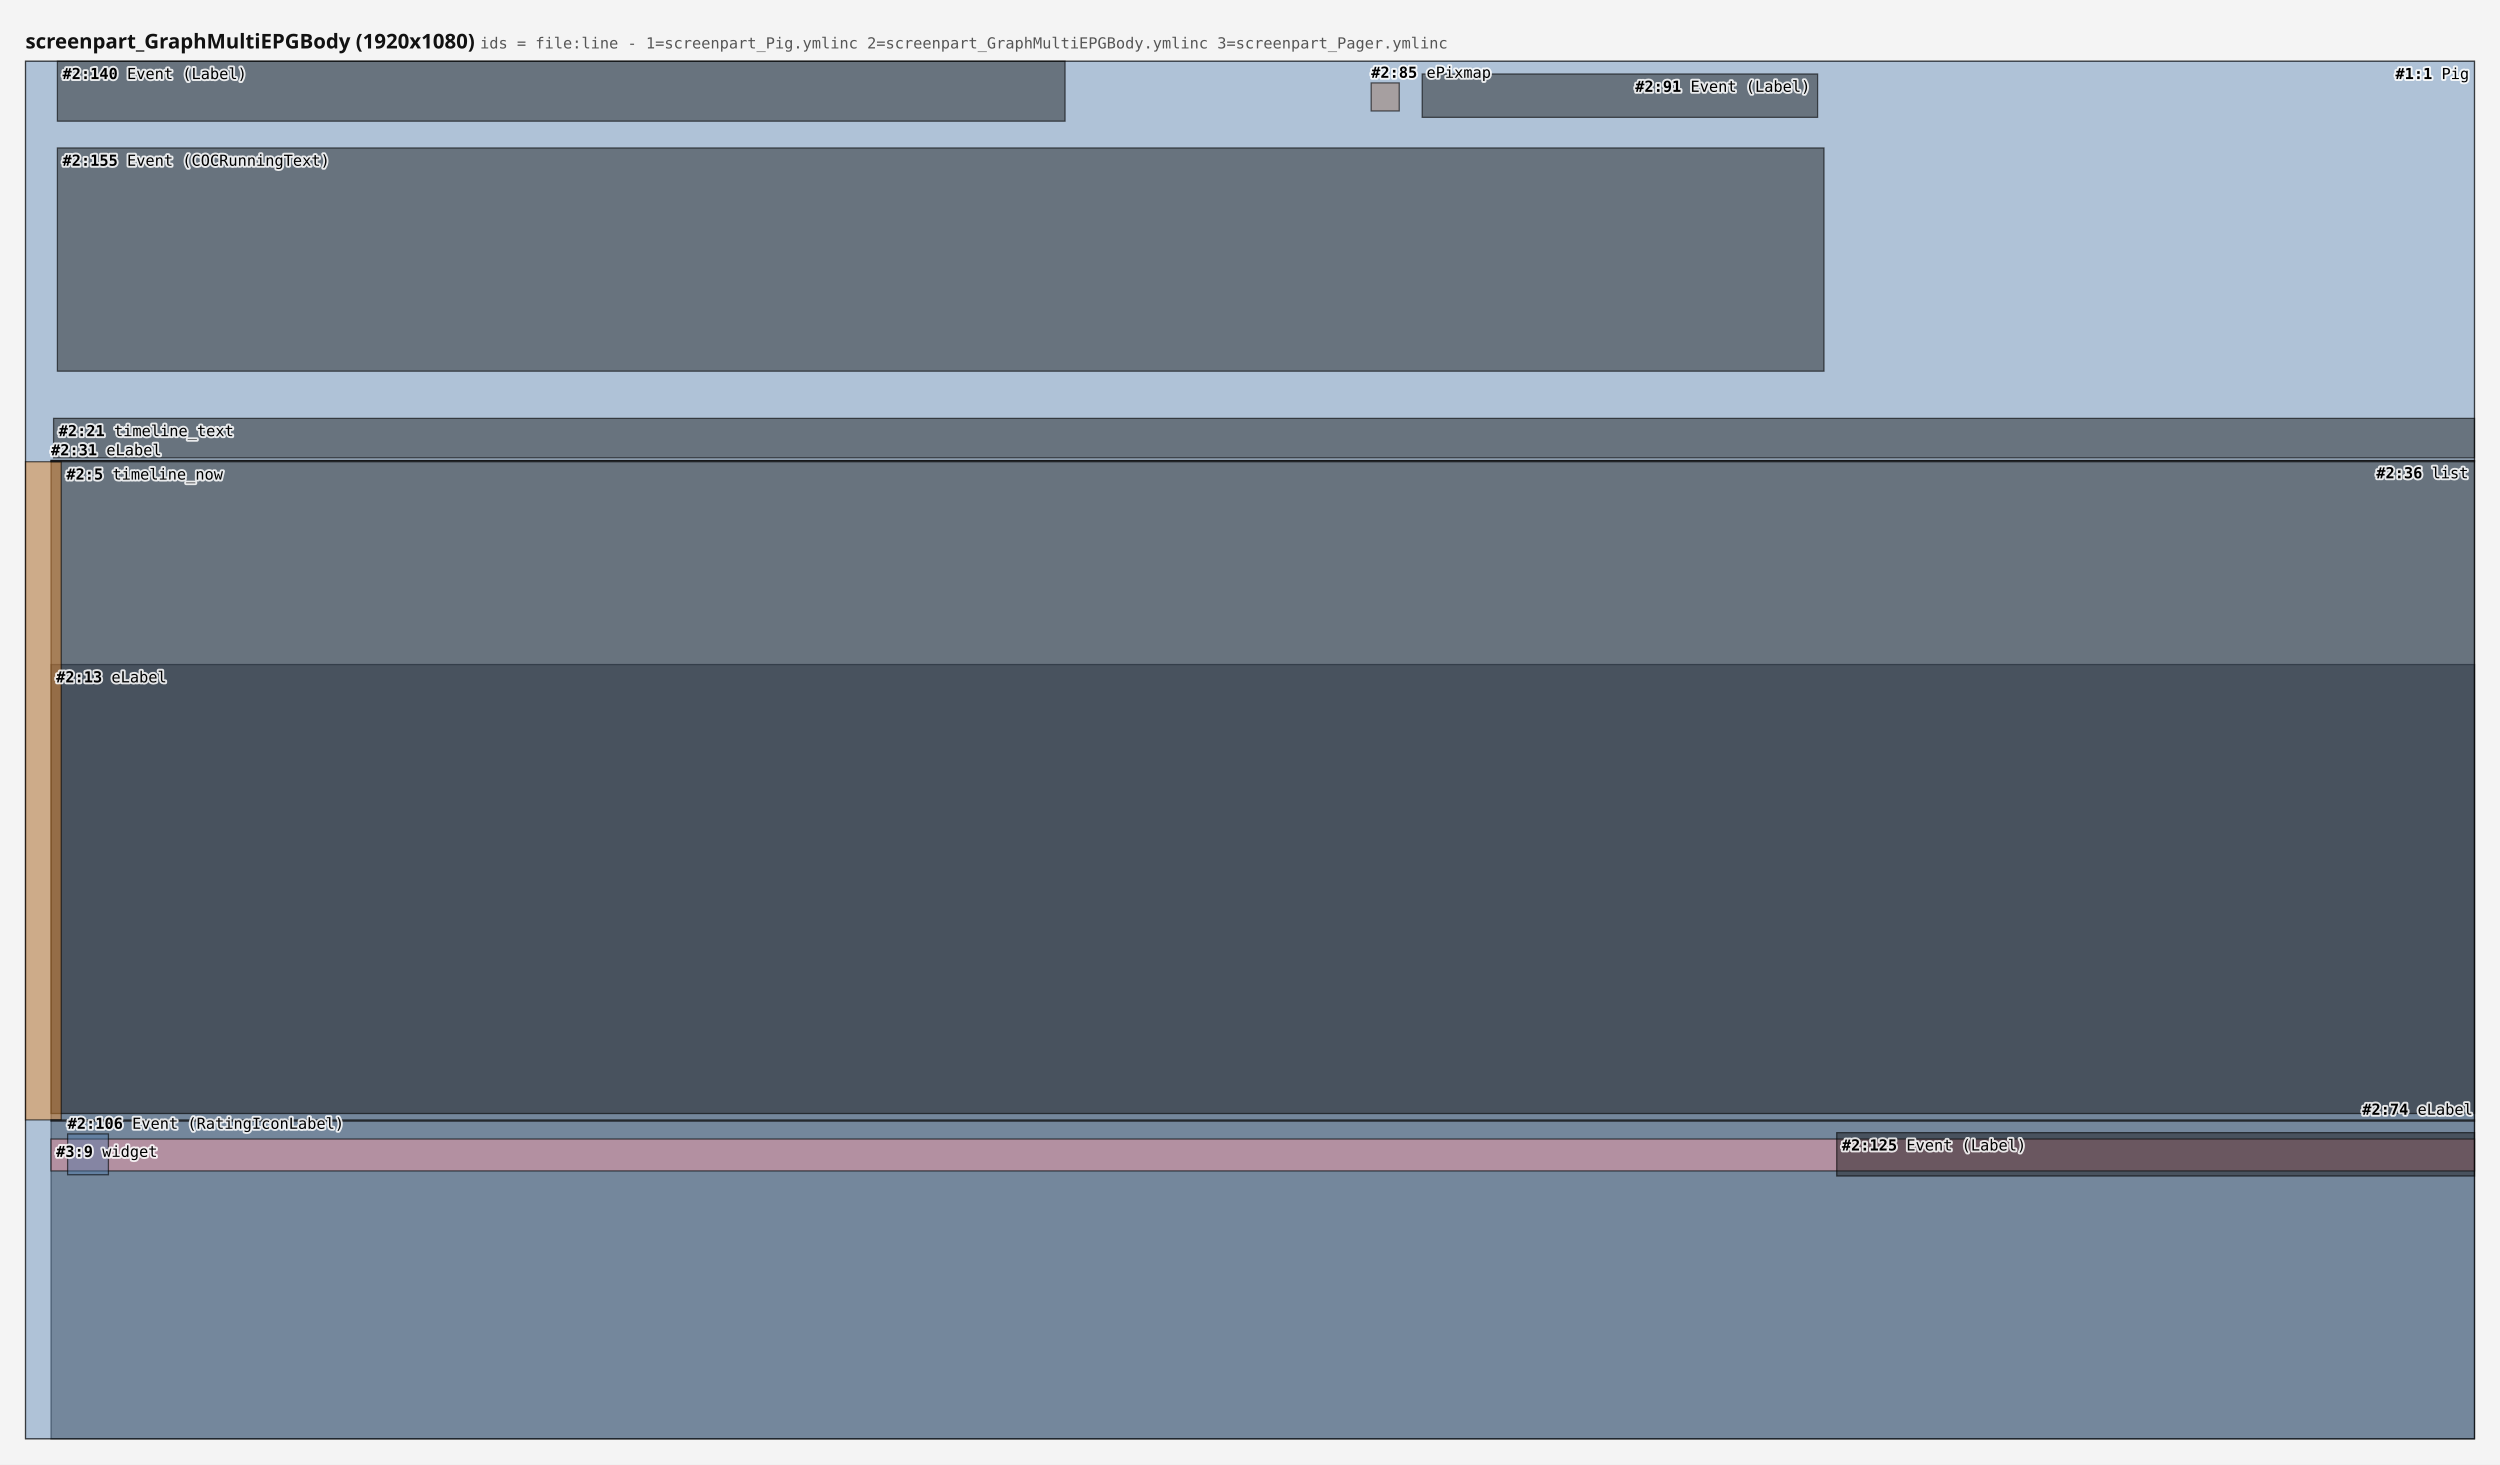
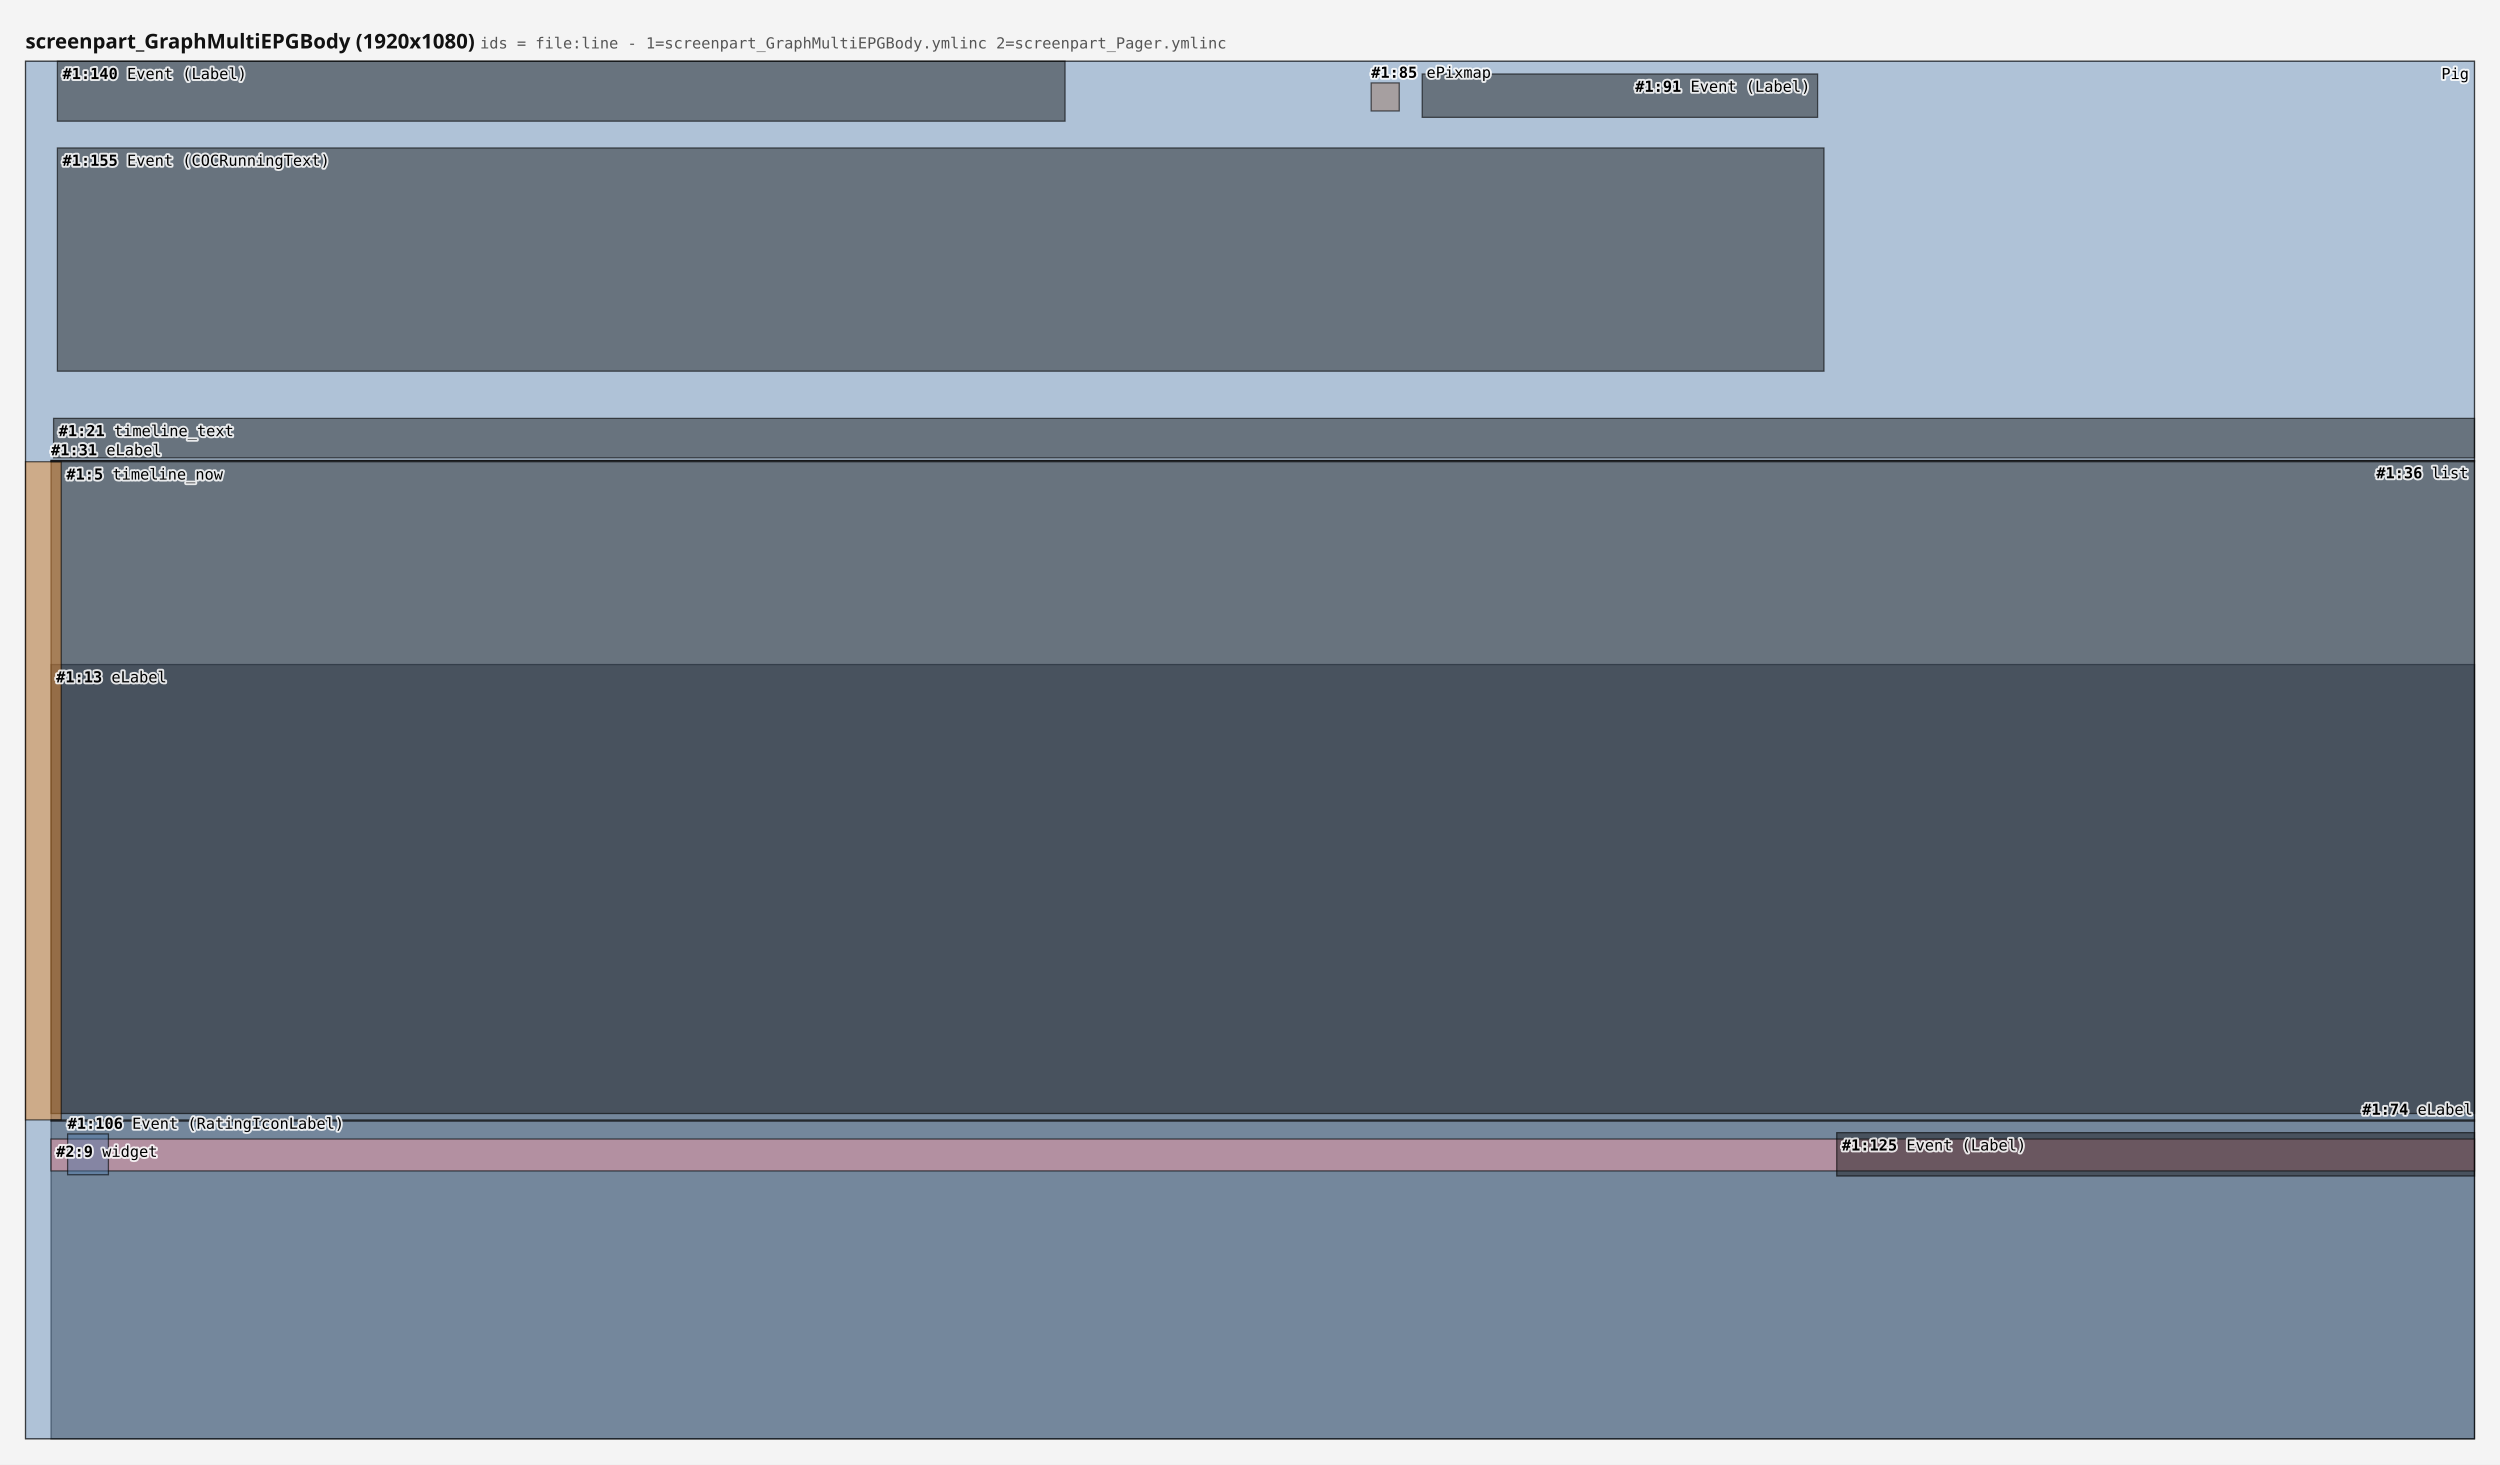
<svg xmlns="http://www.w3.org/2000/svg" width="1960" height="1148" viewBox="0 0 1960 1148">
  <rect x="0" y="0" width="1960" height="1148" fill="#f4f4f4" />
-   <text x="20" y="38" font-family="sans-serif" font-size="16" font-weight="bold" fill="#111111">screenpart_GraphMultiEPGBody (1920x1080) <tspan font-family="monospace" font-size="12" font-weight="normal" fill="#555555">ids = file:line - 1=screenpart_Pig.ymlinc  2=screenpart_GraphMultiEPGBody.ymlinc  3=screenpart_Pager.ymlinc</tspan>
+   <text x="20" y="38" font-family="sans-serif" font-size="16" font-weight="bold" fill="#111111">screenpart_GraphMultiEPGBody (1920x1080) <tspan font-family="monospace" font-size="12" font-weight="normal" fill="#555555">ids = file:line - 1=screenpart_GraphMultiEPGBody.ymlinc  2=screenpart_Pager.ymlinc</tspan>
  </text>
  <g data-screen="0" transform="translate(20,48)">
    <rect x="0" y="0" width="1920" height="1080" fill="#ffffff" stroke="#999999" stroke-width="1" />
    <rect data-ref="0:2" data-src="screenpart_GraphMultiEPGBody.ymlinc:13" x="20" y="473" width="1900" height="607" fill="#121212" fill-opacity="0.45" stroke="#000000" stroke-opacity="0.6" stroke-width="1" />
-     <rect data-ref="0:0" data-src="screenpart_Pig.ymlinc:1" x="0" y="0" width="1920" height="1080" fill="#4e79a7" fill-opacity="0.45" stroke="#000000" stroke-opacity="0.6" stroke-width="1" />
+     <rect data-ref="0:0" x="0" y="0" width="1920" height="1080" fill="#4e79a7" fill-opacity="0.45" stroke="#000000" stroke-opacity="0.6" stroke-width="1" />
    <rect data-ref="0:5" data-src="screenpart_GraphMultiEPGBody.ymlinc:36" x="20" y="313" width="1900" height="512" fill="#121212" fill-opacity="0.45" stroke="#000000" stroke-opacity="0.6" stroke-width="1" />
    <rect data-ref="0:7" data-src="screenpart_Pager.ymlinc:9" x="20" y="845" width="1900" height="25" fill="#ff9da7" fill-opacity="0.45" stroke="#000000" stroke-opacity="0.6" stroke-width="1" />
    <rect data-ref="0:9" data-src="screenpart_GraphMultiEPGBody.ymlinc:91" x="1095" y="10" width="310" height="34" fill="#121212" fill-opacity="0.45" stroke="#000000" stroke-opacity="0.6" stroke-width="1" />
    <rect data-ref="0:12" data-src="screenpart_GraphMultiEPGBody.ymlinc:140" x="25" y="0" width="790" height="47" fill="#121212" fill-opacity="0.45" stroke="#000000" stroke-opacity="0.6" stroke-width="1" />
    <rect data-ref="0:13" data-src="screenpart_GraphMultiEPGBody.ymlinc:155" x="25" y="68" width="1385" height="175" fill="#121212" fill-opacity="0.45" stroke="#000000" stroke-opacity="0.6" stroke-width="1" />
    <rect data-ref="0:10" data-src="screenpart_GraphMultiEPGBody.ymlinc:106" x="33" y="841" width="32" height="32" fill="#4e79a7" fill-opacity="0.45" stroke="#000000" stroke-opacity="0.6" stroke-width="1" />
    <rect data-ref="0:11" data-src="screenpart_GraphMultiEPGBody.ymlinc:125" x="1420" y="840" width="500" height="34" fill="#121212" fill-opacity="0.45" stroke="#000000" stroke-opacity="0.6" stroke-width="1" />
    <rect data-ref="0:1" data-src="screenpart_GraphMultiEPGBody.ymlinc:5" x="0" y="314" width="28" height="516" fill="#f28e2b" fill-opacity="0.45" stroke="#000000" stroke-opacity="0.6" stroke-width="1" />
    <rect data-ref="0:3" data-src="screenpart_GraphMultiEPGBody.ymlinc:21" x="22" y="280" width="1898" height="31" fill="#121212" fill-opacity="0.45" stroke="#000000" stroke-opacity="0.6" stroke-width="1" />
    <rect data-ref="0:8" data-src="screenpart_GraphMultiEPGBody.ymlinc:85" x="1055" y="17" width="22" height="22" fill="#9c755f" fill-opacity="0.45" stroke="#000000" stroke-opacity="0.6" stroke-width="1" />
    <rect data-ref="0:4" data-src="screenpart_GraphMultiEPGBody.ymlinc:31" x="20" y="313" width="1900" height="1" fill="#424242" fill-opacity="0.45" stroke="#000000" stroke-opacity="0.6" stroke-width="1" />
    <rect data-ref="0:6" data-src="screenpart_GraphMultiEPGBody.ymlinc:74" x="20" y="830" width="1900" height="1" fill="#424242" fill-opacity="0.45" stroke="#000000" stroke-opacity="0.6" stroke-width="1" />
    <g pointer-events="none" font-family="monospace" font-size="12" fill="#000000" stroke="#ffffff" stroke-width="3" stroke-opacity="0.85" stroke-linejoin="round" paint-order="stroke">
      <text x="24" y="487">
-         <tspan font-weight="bold">#2:13</tspan> eLabel</text>
-       <text x="1858" y="14">
-         <tspan font-weight="bold">#1:1</tspan> Pig</text>
+         <tspan font-weight="bold">#1:13</tspan> eLabel</text>
+       <text x="1894" y="14">Pig</text>
      <text x="1843" y="327">
-         <tspan font-weight="bold">#2:36</tspan> list</text>
+         <tspan font-weight="bold">#1:36</tspan> list</text>
      <text x="24" y="859">
-         <tspan font-weight="bold">#3:9</tspan> widget</text>
+         <tspan font-weight="bold">#2:9</tspan> widget</text>
      <text x="1262" y="24">
-         <tspan font-weight="bold">#2:91</tspan> Event (Label)</text>
+         <tspan font-weight="bold">#1:91</tspan> Event (Label)</text>
      <text x="29" y="14">
-         <tspan font-weight="bold">#2:140</tspan> Event (Label)</text>
+         <tspan font-weight="bold">#1:140</tspan> Event (Label)</text>
      <text x="29" y="82">
-         <tspan font-weight="bold">#2:155</tspan> Event (COCRunningText)</text>
+         <tspan font-weight="bold">#1:155</tspan> Event (COCRunningText)</text>
      <text x="33" y="837">
-         <tspan font-weight="bold">#2:106</tspan> Event (RatingIconLabel)</text>
+         <tspan font-weight="bold">#1:106</tspan> Event (RatingIconLabel)</text>
      <text x="1424" y="854">
-         <tspan font-weight="bold">#2:125</tspan> Event (Label)</text>
+         <tspan font-weight="bold">#1:125</tspan> Event (Label)</text>
      <text x="32" y="328">
-         <tspan font-weight="bold">#2:5</tspan> timeline_now</text>
+         <tspan font-weight="bold">#1:5</tspan> timeline_now</text>
      <text x="26" y="294">
-         <tspan font-weight="bold">#2:21</tspan> timeline_text</text>
+         <tspan font-weight="bold">#1:21</tspan> timeline_text</text>
      <text x="1055" y="13">
-         <tspan font-weight="bold">#2:85</tspan> ePixmap</text>
+         <tspan font-weight="bold">#1:85</tspan> ePixmap</text>
      <text x="20" y="309">
-         <tspan font-weight="bold">#2:31</tspan> eLabel</text>
+         <tspan font-weight="bold">#1:31</tspan> eLabel</text>
      <text x="1832" y="826">
-         <tspan font-weight="bold">#2:74</tspan> eLabel</text>
+         <tspan font-weight="bold">#1:74</tspan> eLabel</text>
    </g>
  </g>
</svg>
